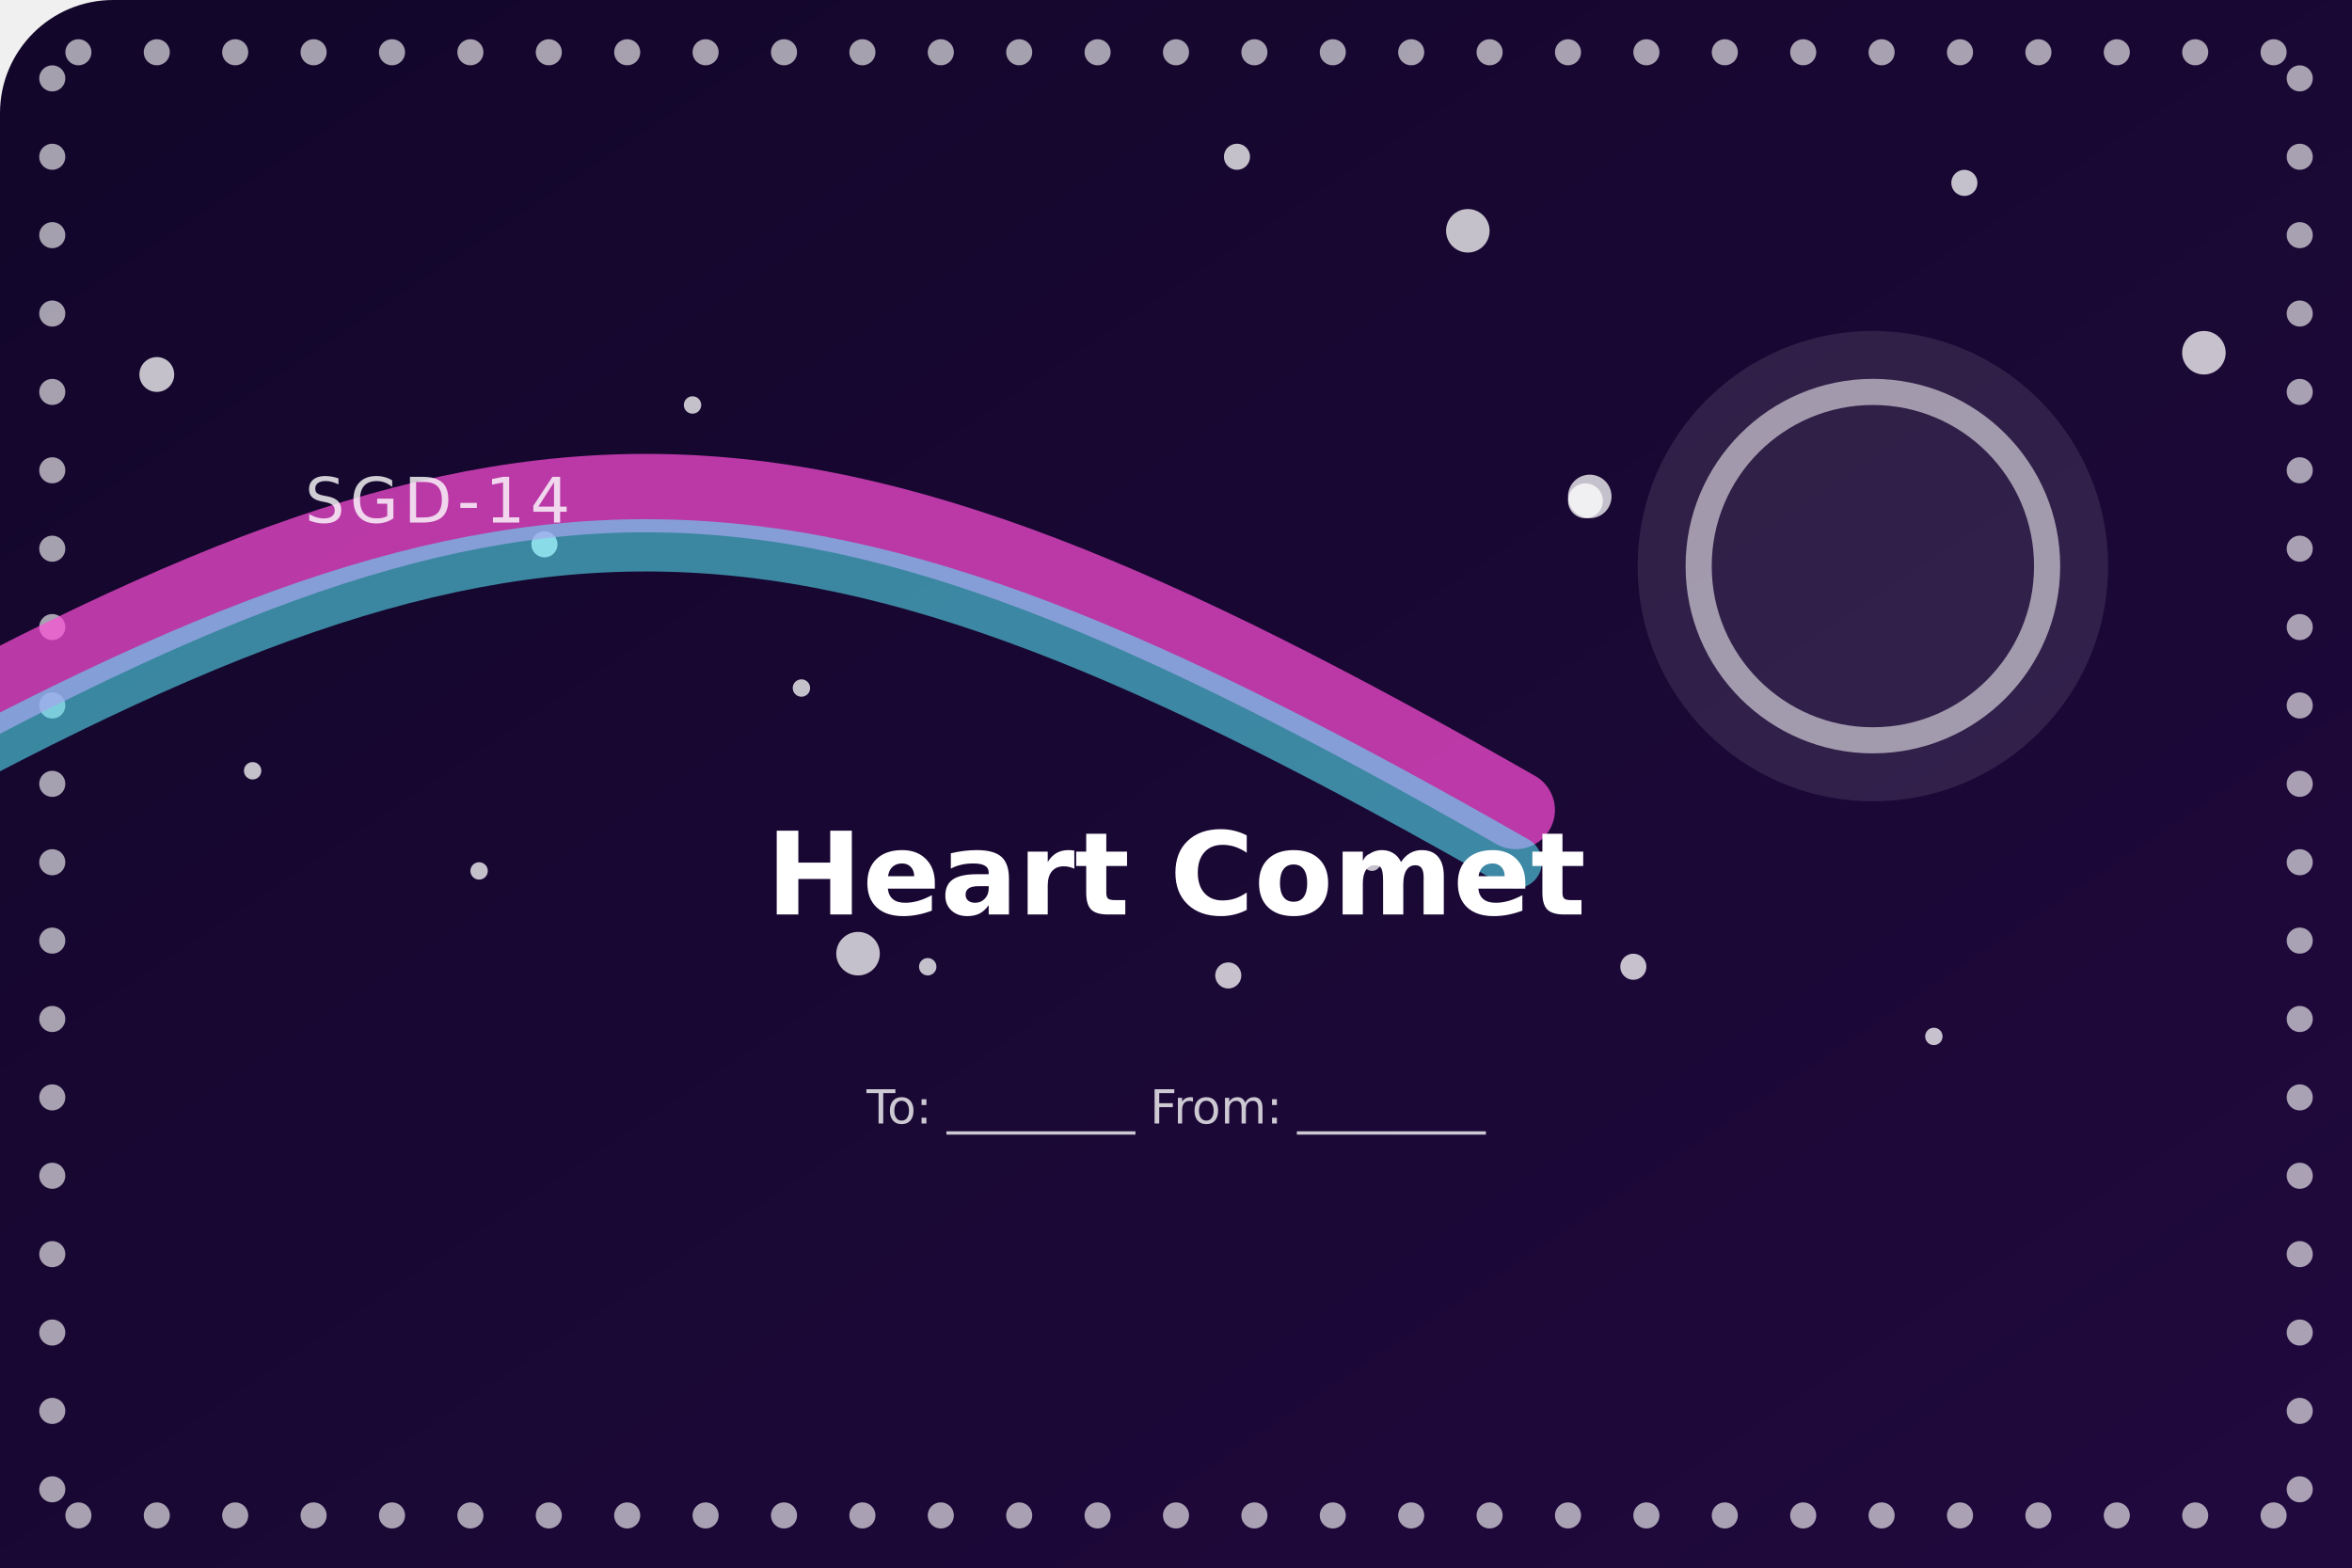
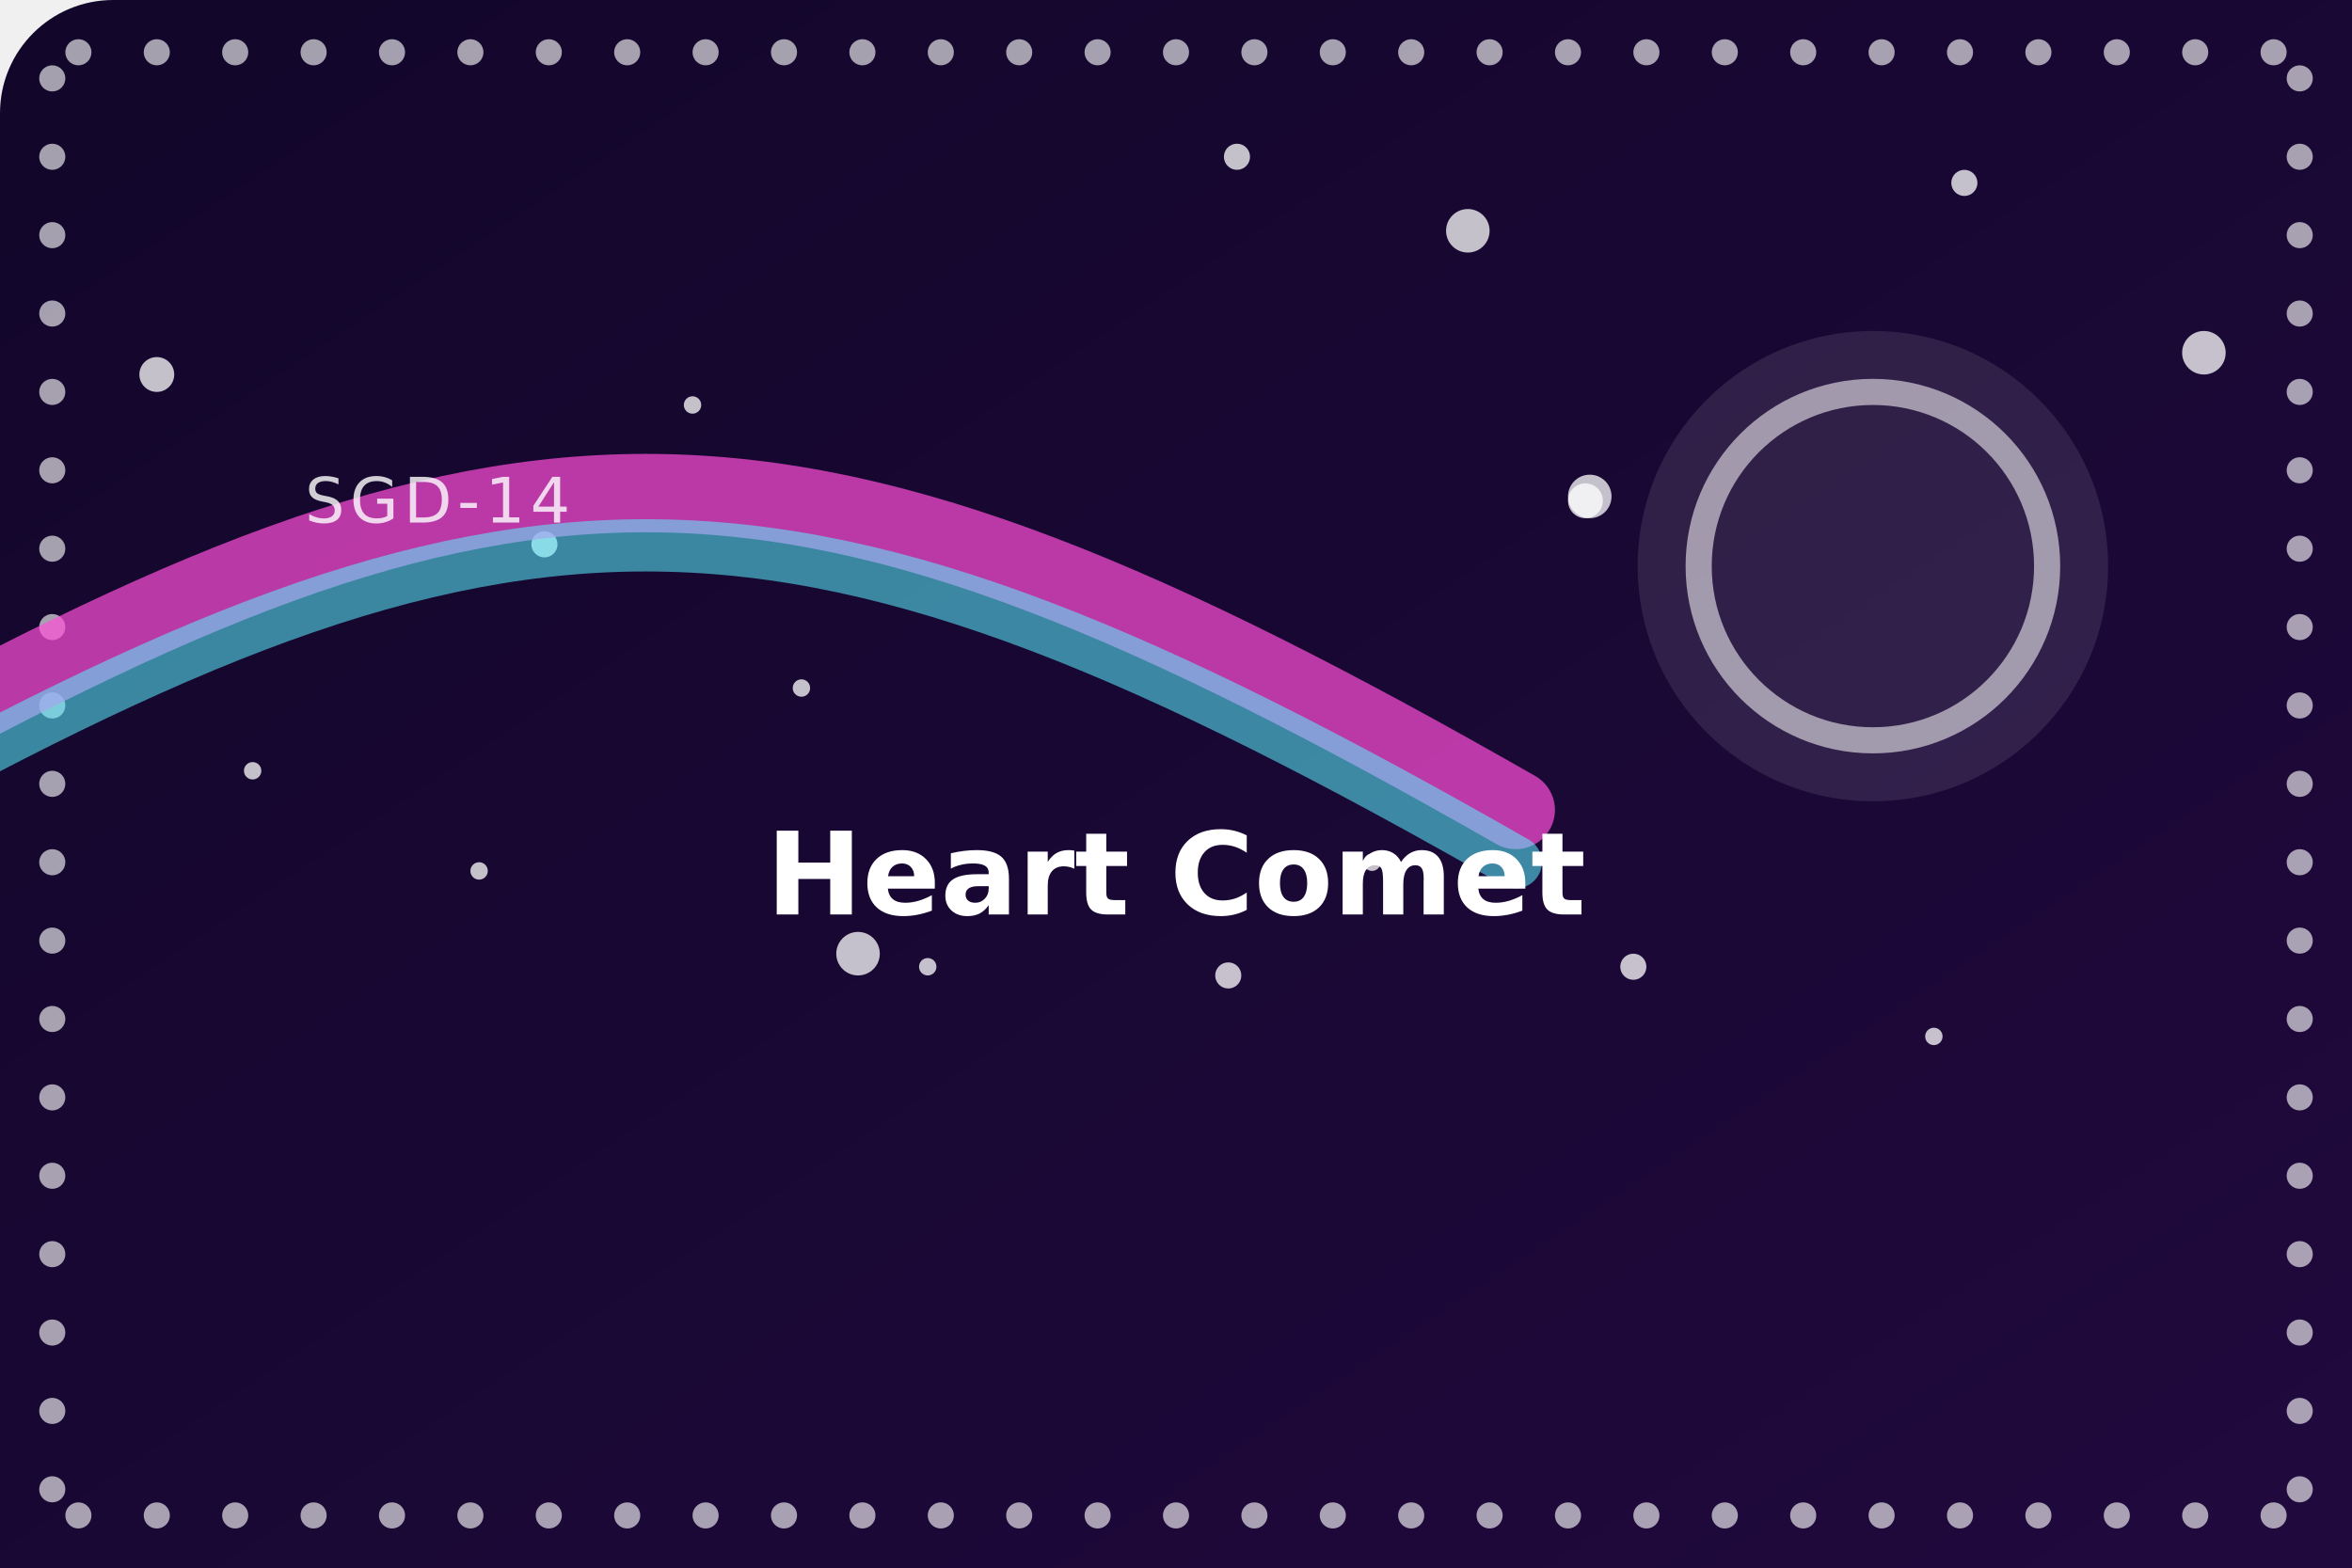
<svg xmlns="http://www.w3.org/2000/svg" width="1500" height="1000" viewBox="0 0 900 600">
  <defs>
    <linearGradient id="bg" x1="0" y1="0" x2="1" y2="1">
      <stop offset="0" stop-color="#12062a" />
      <stop offset="1" stop-color="#2a0b4a" />
    </linearGradient>
    <filter id="softShadow" x="-33.33" y="-33.33" width="140%" height="140%">
      <feDropShadow dx="0" dy="13.33" stdDeviation="16.67" flood-color="rgba(0,0,0,0.35)" />
    </filter>
  </defs>
  <rect x="0" y="0" width="1500" height="1000" rx="43.33" fill="url(#bg)" />
  <g opacity="0.95">
    <circle cx="30" cy="20" r="5" fill="rgba(255,255,255,0.65)" />
    <circle cx="30" cy="580" r="5" fill="rgba(255,255,255,0.65)" />
    <circle cx="60" cy="20" r="5" fill="rgba(255,255,255,0.65)" />
    <circle cx="60" cy="580" r="5" fill="rgba(255,255,255,0.65)" />
    <circle cx="90" cy="20" r="5" fill="rgba(255,255,255,0.65)" />
    <circle cx="90" cy="580" r="5" fill="rgba(255,255,255,0.65)" />
    <circle cx="120" cy="20" r="5" fill="rgba(255,255,255,0.65)" />
    <circle cx="120" cy="580" r="5" fill="rgba(255,255,255,0.65)" />
    <circle cx="150" cy="20" r="5" fill="rgba(255,255,255,0.65)" />
    <circle cx="150" cy="580" r="5" fill="rgba(255,255,255,0.65)" />
    <circle cx="180" cy="20" r="5" fill="rgba(255,255,255,0.65)" />
    <circle cx="180" cy="580" r="5" fill="rgba(255,255,255,0.65)" />
    <circle cx="210" cy="20" r="5" fill="rgba(255,255,255,0.65)" />
    <circle cx="210" cy="580" r="5" fill="rgba(255,255,255,0.65)" />
    <circle cx="240" cy="20" r="5" fill="rgba(255,255,255,0.65)" />
    <circle cx="240" cy="580" r="5" fill="rgba(255,255,255,0.65)" />
    <circle cx="270" cy="20" r="5" fill="rgba(255,255,255,0.65)" />
    <circle cx="270" cy="580" r="5" fill="rgba(255,255,255,0.65)" />
    <circle cx="300" cy="20" r="5" fill="rgba(255,255,255,0.65)" />
    <circle cx="300" cy="580" r="5" fill="rgba(255,255,255,0.65)" />
    <circle cx="330" cy="20" r="5" fill="rgba(255,255,255,0.65)" />
    <circle cx="330" cy="580" r="5" fill="rgba(255,255,255,0.65)" />
    <circle cx="360" cy="20" r="5" fill="rgba(255,255,255,0.65)" />
    <circle cx="360" cy="580" r="5" fill="rgba(255,255,255,0.65)" />
    <circle cx="390" cy="20" r="5" fill="rgba(255,255,255,0.65)" />
    <circle cx="390" cy="580" r="5" fill="rgba(255,255,255,0.65)" />
    <circle cx="420" cy="20" r="5" fill="rgba(255,255,255,0.65)" />
    <circle cx="420" cy="580" r="5" fill="rgba(255,255,255,0.65)" />
    <circle cx="450" cy="20" r="5" fill="rgba(255,255,255,0.65)" />
    <circle cx="450" cy="580" r="5" fill="rgba(255,255,255,0.65)" />
    <circle cx="480" cy="20" r="5" fill="rgba(255,255,255,0.65)" />
    <circle cx="480" cy="580" r="5" fill="rgba(255,255,255,0.65)" />
    <circle cx="510" cy="20" r="5" fill="rgba(255,255,255,0.65)" />
    <circle cx="510" cy="580" r="5" fill="rgba(255,255,255,0.65)" />
    <circle cx="540" cy="20" r="5" fill="rgba(255,255,255,0.65)" />
    <circle cx="540" cy="580" r="5" fill="rgba(255,255,255,0.65)" />
    <circle cx="570" cy="20" r="5" fill="rgba(255,255,255,0.65)" />
    <circle cx="570" cy="580" r="5" fill="rgba(255,255,255,0.65)" />
    <circle cx="600" cy="20" r="5" fill="rgba(255,255,255,0.65)" />
    <circle cx="600" cy="580" r="5" fill="rgba(255,255,255,0.65)" />
    <circle cx="630" cy="20" r="5" fill="rgba(255,255,255,0.65)" />
    <circle cx="630" cy="580" r="5" fill="rgba(255,255,255,0.65)" />
    <circle cx="660" cy="20" r="5" fill="rgba(255,255,255,0.65)" />
    <circle cx="660" cy="580" r="5" fill="rgba(255,255,255,0.65)" />
    <circle cx="690" cy="20" r="5" fill="rgba(255,255,255,0.65)" />
    <circle cx="690" cy="580" r="5" fill="rgba(255,255,255,0.65)" />
    <circle cx="720" cy="20" r="5" fill="rgba(255,255,255,0.65)" />
    <circle cx="720" cy="580" r="5" fill="rgba(255,255,255,0.65)" />
    <circle cx="750" cy="20" r="5" fill="rgba(255,255,255,0.65)" />
    <circle cx="750" cy="580" r="5" fill="rgba(255,255,255,0.65)" />
    <circle cx="780" cy="20" r="5" fill="rgba(255,255,255,0.65)" />
    <circle cx="780" cy="580" r="5" fill="rgba(255,255,255,0.65)" />
    <circle cx="810" cy="20" r="5" fill="rgba(255,255,255,0.65)" />
    <circle cx="810" cy="580" r="5" fill="rgba(255,255,255,0.65)" />
    <circle cx="840" cy="20" r="5" fill="rgba(255,255,255,0.65)" />
    <circle cx="840" cy="580" r="5" fill="rgba(255,255,255,0.65)" />
    <circle cx="870" cy="20" r="5" fill="rgba(255,255,255,0.65)" />
    <circle cx="870" cy="580" r="5" fill="rgba(255,255,255,0.65)" />
    <circle cx="20" cy="30" r="5" fill="rgba(255,255,255,0.65)" />
    <circle cx="880" cy="30" r="5" fill="rgba(255,255,255,0.65)" />
    <circle cx="20" cy="60" r="5" fill="rgba(255,255,255,0.65)" />
    <circle cx="880" cy="60" r="5" fill="rgba(255,255,255,0.65)" />
    <circle cx="20" cy="90" r="5" fill="rgba(255,255,255,0.65)" />
    <circle cx="880" cy="90" r="5" fill="rgba(255,255,255,0.65)" />
    <circle cx="20" cy="120" r="5" fill="rgba(255,255,255,0.65)" />
    <circle cx="880" cy="120" r="5" fill="rgba(255,255,255,0.65)" />
    <circle cx="20" cy="150" r="5" fill="rgba(255,255,255,0.65)" />
    <circle cx="880" cy="150" r="5" fill="rgba(255,255,255,0.65)" />
    <circle cx="20" cy="180" r="5" fill="rgba(255,255,255,0.65)" />
    <circle cx="880" cy="180" r="5" fill="rgba(255,255,255,0.65)" />
    <circle cx="20" cy="210" r="5" fill="rgba(255,255,255,0.65)" />
    <circle cx="880" cy="210" r="5" fill="rgba(255,255,255,0.65)" />
    <circle cx="20" cy="240" r="5" fill="rgba(255,255,255,0.65)" />
    <circle cx="880" cy="240" r="5" fill="rgba(255,255,255,0.65)" />
    <circle cx="20" cy="270" r="5" fill="rgba(255,255,255,0.65)" />
    <circle cx="880" cy="270" r="5" fill="rgba(255,255,255,0.65)" />
    <circle cx="20" cy="300" r="5" fill="rgba(255,255,255,0.65)" />
    <circle cx="880" cy="300" r="5" fill="rgba(255,255,255,0.65)" />
    <circle cx="20" cy="330" r="5" fill="rgba(255,255,255,0.65)" />
    <circle cx="880" cy="330" r="5" fill="rgba(255,255,255,0.65)" />
    <circle cx="20" cy="360" r="5" fill="rgba(255,255,255,0.65)" />
    <circle cx="880" cy="360" r="5" fill="rgba(255,255,255,0.65)" />
    <circle cx="20" cy="390" r="5" fill="rgba(255,255,255,0.65)" />
    <circle cx="880" cy="390" r="5" fill="rgba(255,255,255,0.65)" />
    <circle cx="20" cy="420" r="5" fill="rgba(255,255,255,0.65)" />
    <circle cx="880" cy="420" r="5" fill="rgba(255,255,255,0.65)" />
    <circle cx="20" cy="450" r="5" fill="rgba(255,255,255,0.65)" />
    <circle cx="880" cy="450" r="5" fill="rgba(255,255,255,0.65)" />
    <circle cx="20" cy="480" r="5" fill="rgba(255,255,255,0.65)" />
    <circle cx="880" cy="480" r="5" fill="rgba(255,255,255,0.65)" />
    <circle cx="20" cy="510" r="5" fill="rgba(255,255,255,0.65)" />
    <circle cx="880" cy="510" r="5" fill="rgba(255,255,255,0.65)" />
    <circle cx="20" cy="540" r="5" fill="rgba(255,255,255,0.65)" />
    <circle cx="880" cy="540" r="5" fill="rgba(255,255,255,0.65)" />
    <circle cx="20" cy="570" r="5" fill="rgba(255,255,255,0.65)" />
    <circle cx="880" cy="570" r="5" fill="rgba(255,255,255,0.65)" />
  </g>
  <g>
    <circle cx="561.67" cy="88.33" r="8.33" fill="rgba(255,255,255,0.75)" />
    <circle cx="183.33" cy="333.33" r="3.33" fill="rgba(255,255,255,0.75)" />
    <circle cx="606.67" cy="191.67" r="6.67" fill="rgba(255,255,255,0.75)" />
    <circle cx="60" cy="143.33" r="6.67" fill="rgba(255,255,255,0.75)" />
    <circle cx="306.67" cy="263.33" r="3.33" fill="rgba(255,255,255,0.75)" />
    <circle cx="355" cy="370" r="3.33" fill="rgba(255,255,255,0.75)" />
    <circle cx="470" cy="373.33" r="5" fill="rgba(255,255,255,0.75)" />
    <circle cx="473.33" cy="60" r="5" fill="rgba(255,255,255,0.75)" />
    <circle cx="751.67" cy="70" r="5" fill="rgba(255,255,255,0.75)" />
    <circle cx="525" cy="330" r="3.33" fill="rgba(255,255,255,0.75)" />
    <circle cx="265" cy="155" r="3.33" fill="rgba(255,255,255,0.75)" />
    <circle cx="740" cy="396.67" r="3.33" fill="rgba(255,255,255,0.75)" />
    <circle cx="96.67" cy="295" r="3.33" fill="rgba(255,255,255,0.75)" />
    <circle cx="208.33" cy="208.33" r="5" fill="rgba(255,255,255,0.75)" />
    <circle cx="625" cy="370" r="5" fill="rgba(255,255,255,0.75)" />
    <circle cx="608.33" cy="190" r="8.33" fill="rgba(255,255,255,0.75)" />
    <circle cx="843.33" cy="135" r="8.33" fill="rgba(255,255,255,0.75)" />
    <circle cx="328.33" cy="365" r="8.33" fill="rgba(255,255,255,0.75)" />
    <path d="M-66.67 300 C200 150 300 150 580 310" stroke="#ff4fd8" stroke-width="30" fill="none" opacity="0.7" stroke-linecap="round" />
    <path d="M-66.67 320 C200 170 300 170 580 330" stroke="#5af0ff" stroke-width="20" fill="none" opacity="0.55" stroke-linecap="round" />
    <circle cx="716.67" cy="216.67" r="90" fill="rgba(255,255,255,0.10)" />
    <circle cx="716.67" cy="216.67" r="66.67" fill="none" stroke="rgba(255,255,255,0.55)" stroke-width="10" />
  </g>
  <g filter="url(#softShadow)">
    <rect x="73.33" y="86.67" width="753.33" height="426.67" rx="36.67" fill="rgba(0,0,0,0.22)" stroke="rgba(255,255,255,0.22)" stroke-width="3.33" />
  </g>
  <text x="116.67" y="200" font-family="DejaVu Sans, Arial, sans-serif" font-size="24" fill="rgba(255,255,255,0.80)" letter-spacing="2">SGD-14</text>
  <text x="450" y="350" text-anchor="middle" font-family="DejaVu Sans, Arial, sans-serif" font-size="44" font-weight="700" fill="#ffffff">Heart Comet</text>
-   <text x="450" y="430" text-anchor="middle" font-family="DejaVu Sans, Arial, sans-serif" font-size="18" fill="rgba(255,255,255,0.78)">To: ________   From: ________</text>
</svg>
